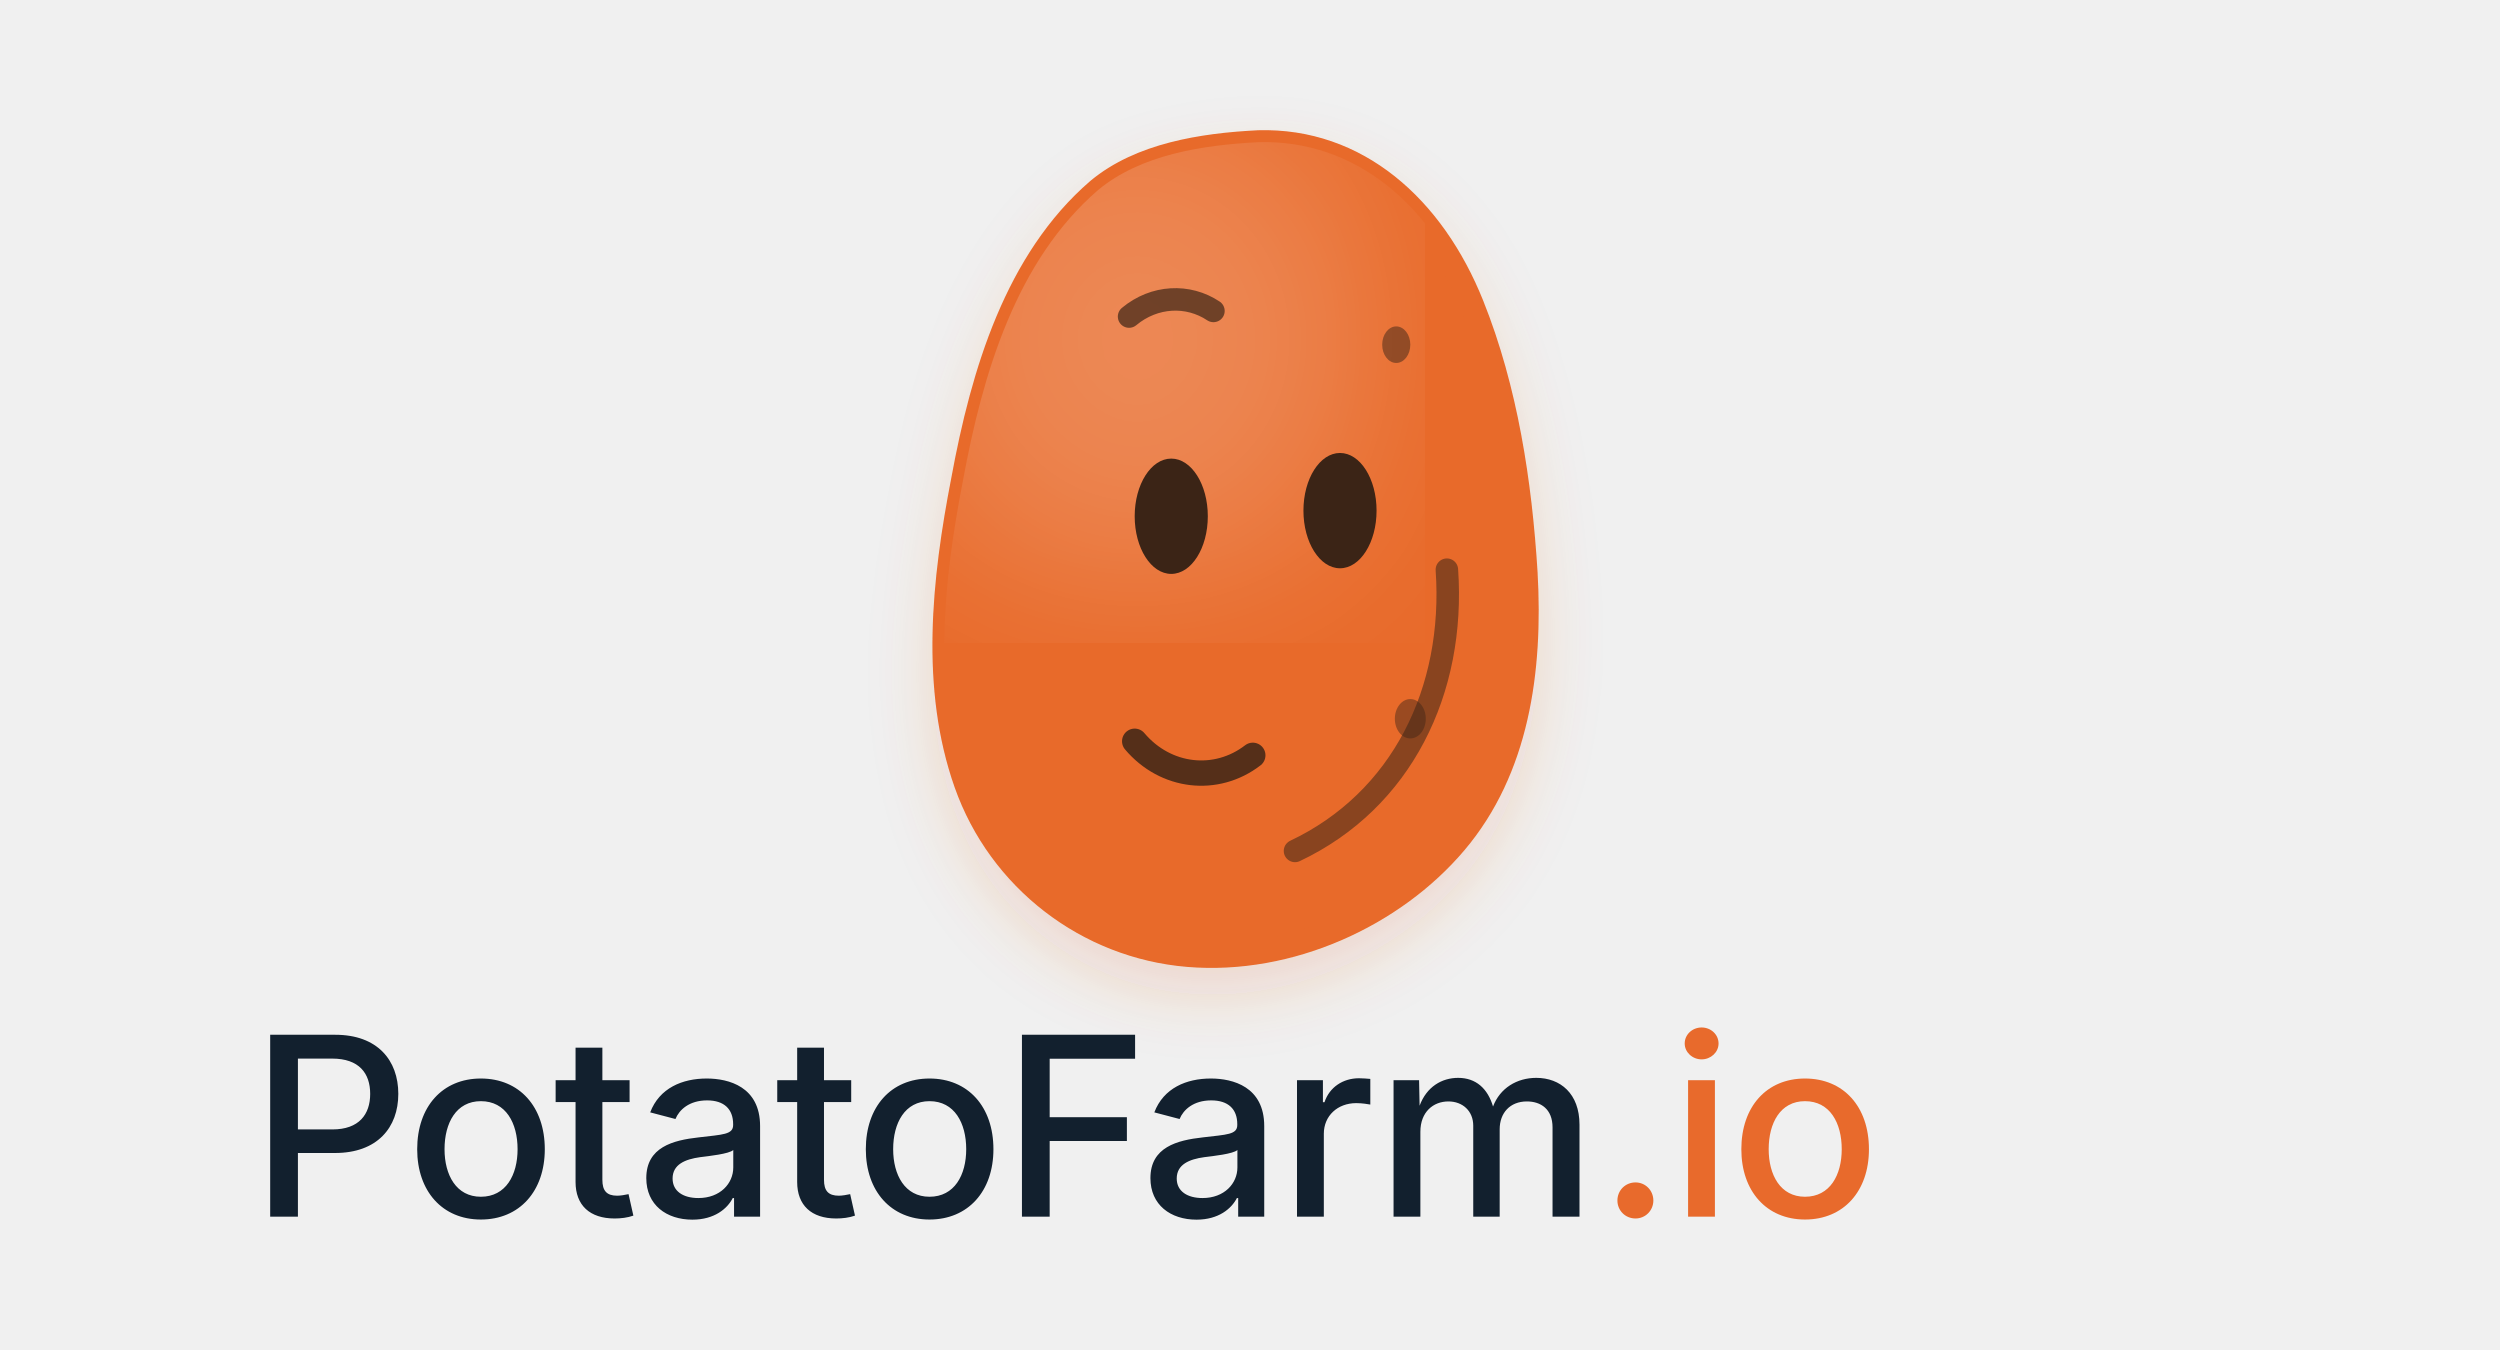
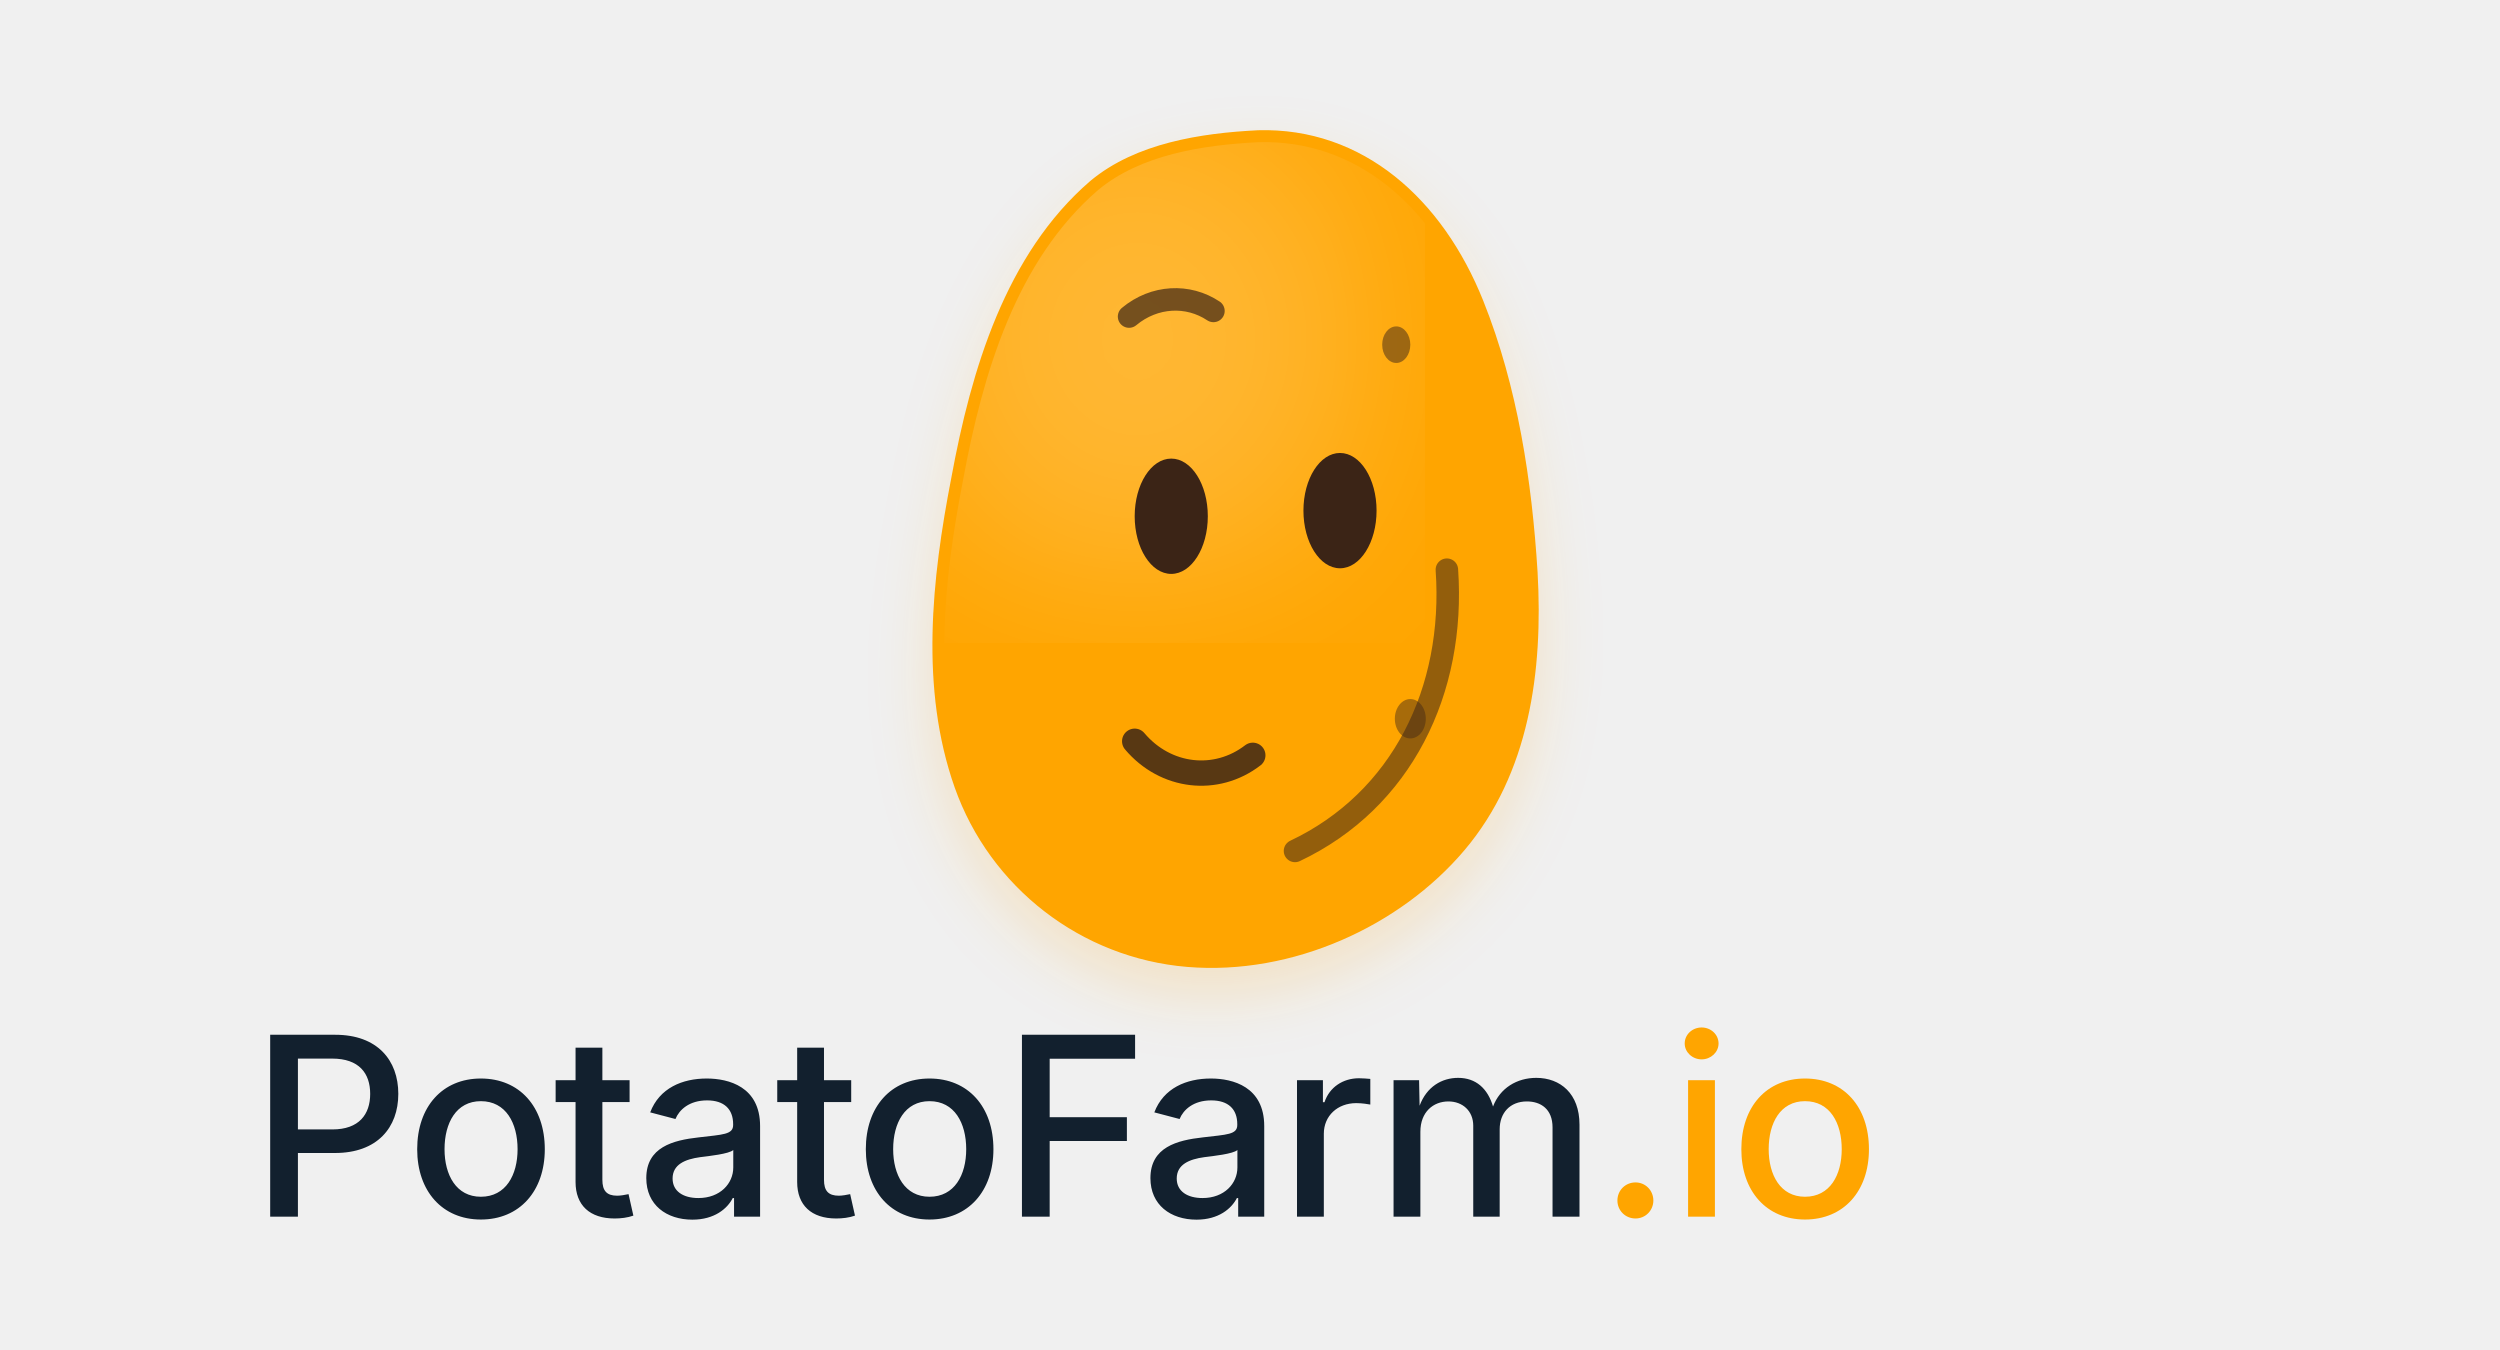
<svg xmlns="http://www.w3.org/2000/svg" viewBox="0 0 300 162" width="300" height="162">
  <g transform="translate(96.0,12) scale(1.6875)">
    <defs>
      <linearGradient id="shs1" x1="22%" y1="10%" x2="74%" y2="90%">
-         <stop offset="0" stop-color="#E86A2C" />
-         <stop offset="0.5" stop-color="#E86A2C" />
-         <stop offset="1" stop-color="#E86A2C" />
+         <stop offset="0" stop-color="#FFA500" />
+         <stop offset="0.5" stop-color="#FFA500" />
+         <stop offset="1" stop-color="#FFA500" />
      </linearGradient>
      <filter id="bls1">
        <feGaussianBlur stdDeviation="7" />
      </filter>
      <filter id="dps1" x="-35%" y="-35%" width="180%" height="180%">
-         <feDropShadow dx="0" dy="2" stdDeviation="2.2" flood-color="#E86A2C" flood-opacity="0.18" />
+         <feDropShadow dx="0" dy="2" stdDeviation="2.2" flood-color="#FFA500" flood-opacity="0.18" />
      </filter>
      <clipPath id="cps1">
        <path d="M32.6,3.0 C39.6,2.8 45.0,7.6 47.8,14.6 C50.2,20.6 51.2,27.2 51.6,33.6 C52.0,40.6 51.0,47.6 46.6,52.8 C42.2,58.0 34.8,61.4 27.6,60.8 C20.4,60.2 14.2,55.4 11.8,48.6 C9.4,41.8 10.2,34.2 11.6,27.0 C13.0,19.4 15.4,11.4 21.2,6.4 C24.2,3.9 28.6,3.2 32.6,3.0 Z" />
      </clipPath>
    </defs>
-     <path d="M32.6,3.0 C39.6,2.8 45.0,7.6 47.8,14.6 C50.2,20.6 51.2,27.2 51.6,33.6 C52.0,40.6 51.0,47.6 46.6,52.8 C42.2,58.0 34.8,61.4 27.6,60.8 C20.4,60.2 14.2,55.4 11.8,48.6 C9.4,41.8 10.2,34.2 11.6,27.0 C13.0,19.4 15.4,11.4 21.2,6.4 C24.2,3.9 28.6,3.2 32.6,3.0 Z" fill="url(#shs1)" stroke="#E86A2C" stroke-width="1.7" stroke-linejoin="round" filter="url(#dps1)" />
+     <path d="M32.6,3.0 C39.6,2.8 45.0,7.6 47.8,14.6 C50.2,20.6 51.2,27.2 51.6,33.6 C52.0,40.6 51.0,47.6 46.6,52.8 C42.2,58.0 34.8,61.4 27.6,60.8 C20.4,60.2 14.2,55.4 11.8,48.6 C9.4,41.8 10.2,34.2 11.6,27.0 C13.0,19.4 15.4,11.4 21.2,6.4 C24.2,3.9 28.6,3.2 32.6,3.0 Z" fill="url(#shs1)" stroke="#FFA500" stroke-width="1.7" stroke-linejoin="round" filter="url(#dps1)" />
    <g clip-path="url(#cps1)">
      <ellipse cx="24" cy="17" rx="17" ry="18" fill="#FFFFFF" opacity="0.20" filter="url(#bls1)" />
    </g>
    <ellipse cx="26.4" cy="29.6" rx="2.6" ry="4.1" fill="#3B2416" />
    <ellipse cx="38.4" cy="29.2" rx="2.6" ry="4.1" fill="#3B2416" />
    <path d="M46.0,33.4 C46.6,42.0 42.8,49.8 35.2,53.4" fill="none" stroke="#3B2416" stroke-width="1.6" stroke-linecap="round" opacity="0.55" />
    <path d="M23.8,45.6 C26.0,48.2 29.6,48.6 32.2,46.6" fill="none" stroke="#3B2416" stroke-width="1.8" stroke-linecap="round" opacity="0.85" />
    <path d="M23.4,15.4 C25.2,13.9 27.6,13.8 29.4,15.0" fill="none" stroke="#3B2416" stroke-width="1.6" stroke-linecap="round" opacity="0.7" />
    <ellipse cx="42.4" cy="17.4" rx="1.0" ry="1.3" fill="#3B2416" opacity="0.5" />
    <ellipse cx="43.4" cy="44.0" rx="1.1" ry="1.4" fill="#3B2416" opacity="0.45" />
  </g>
-   <text x="30" y="146" font-family="Inter,-apple-system,BlinkMacSystemFont,'Segoe UI',Roboto,sans-serif" font-size="30" font-weight="500" letter-spacing="-0.4" fill="#12202E">PotatoFarm<tspan fill="#E86A2C">.io</tspan>
+   <text x="30" y="146" font-family="Inter,-apple-system,BlinkMacSystemFont,'Segoe UI',Roboto,sans-serif" font-size="30" font-weight="500" letter-spacing="-0.4" fill="#12202E">PotatoFarm<tspan fill="#FFA500">.io</tspan>
  </text>
</svg>
